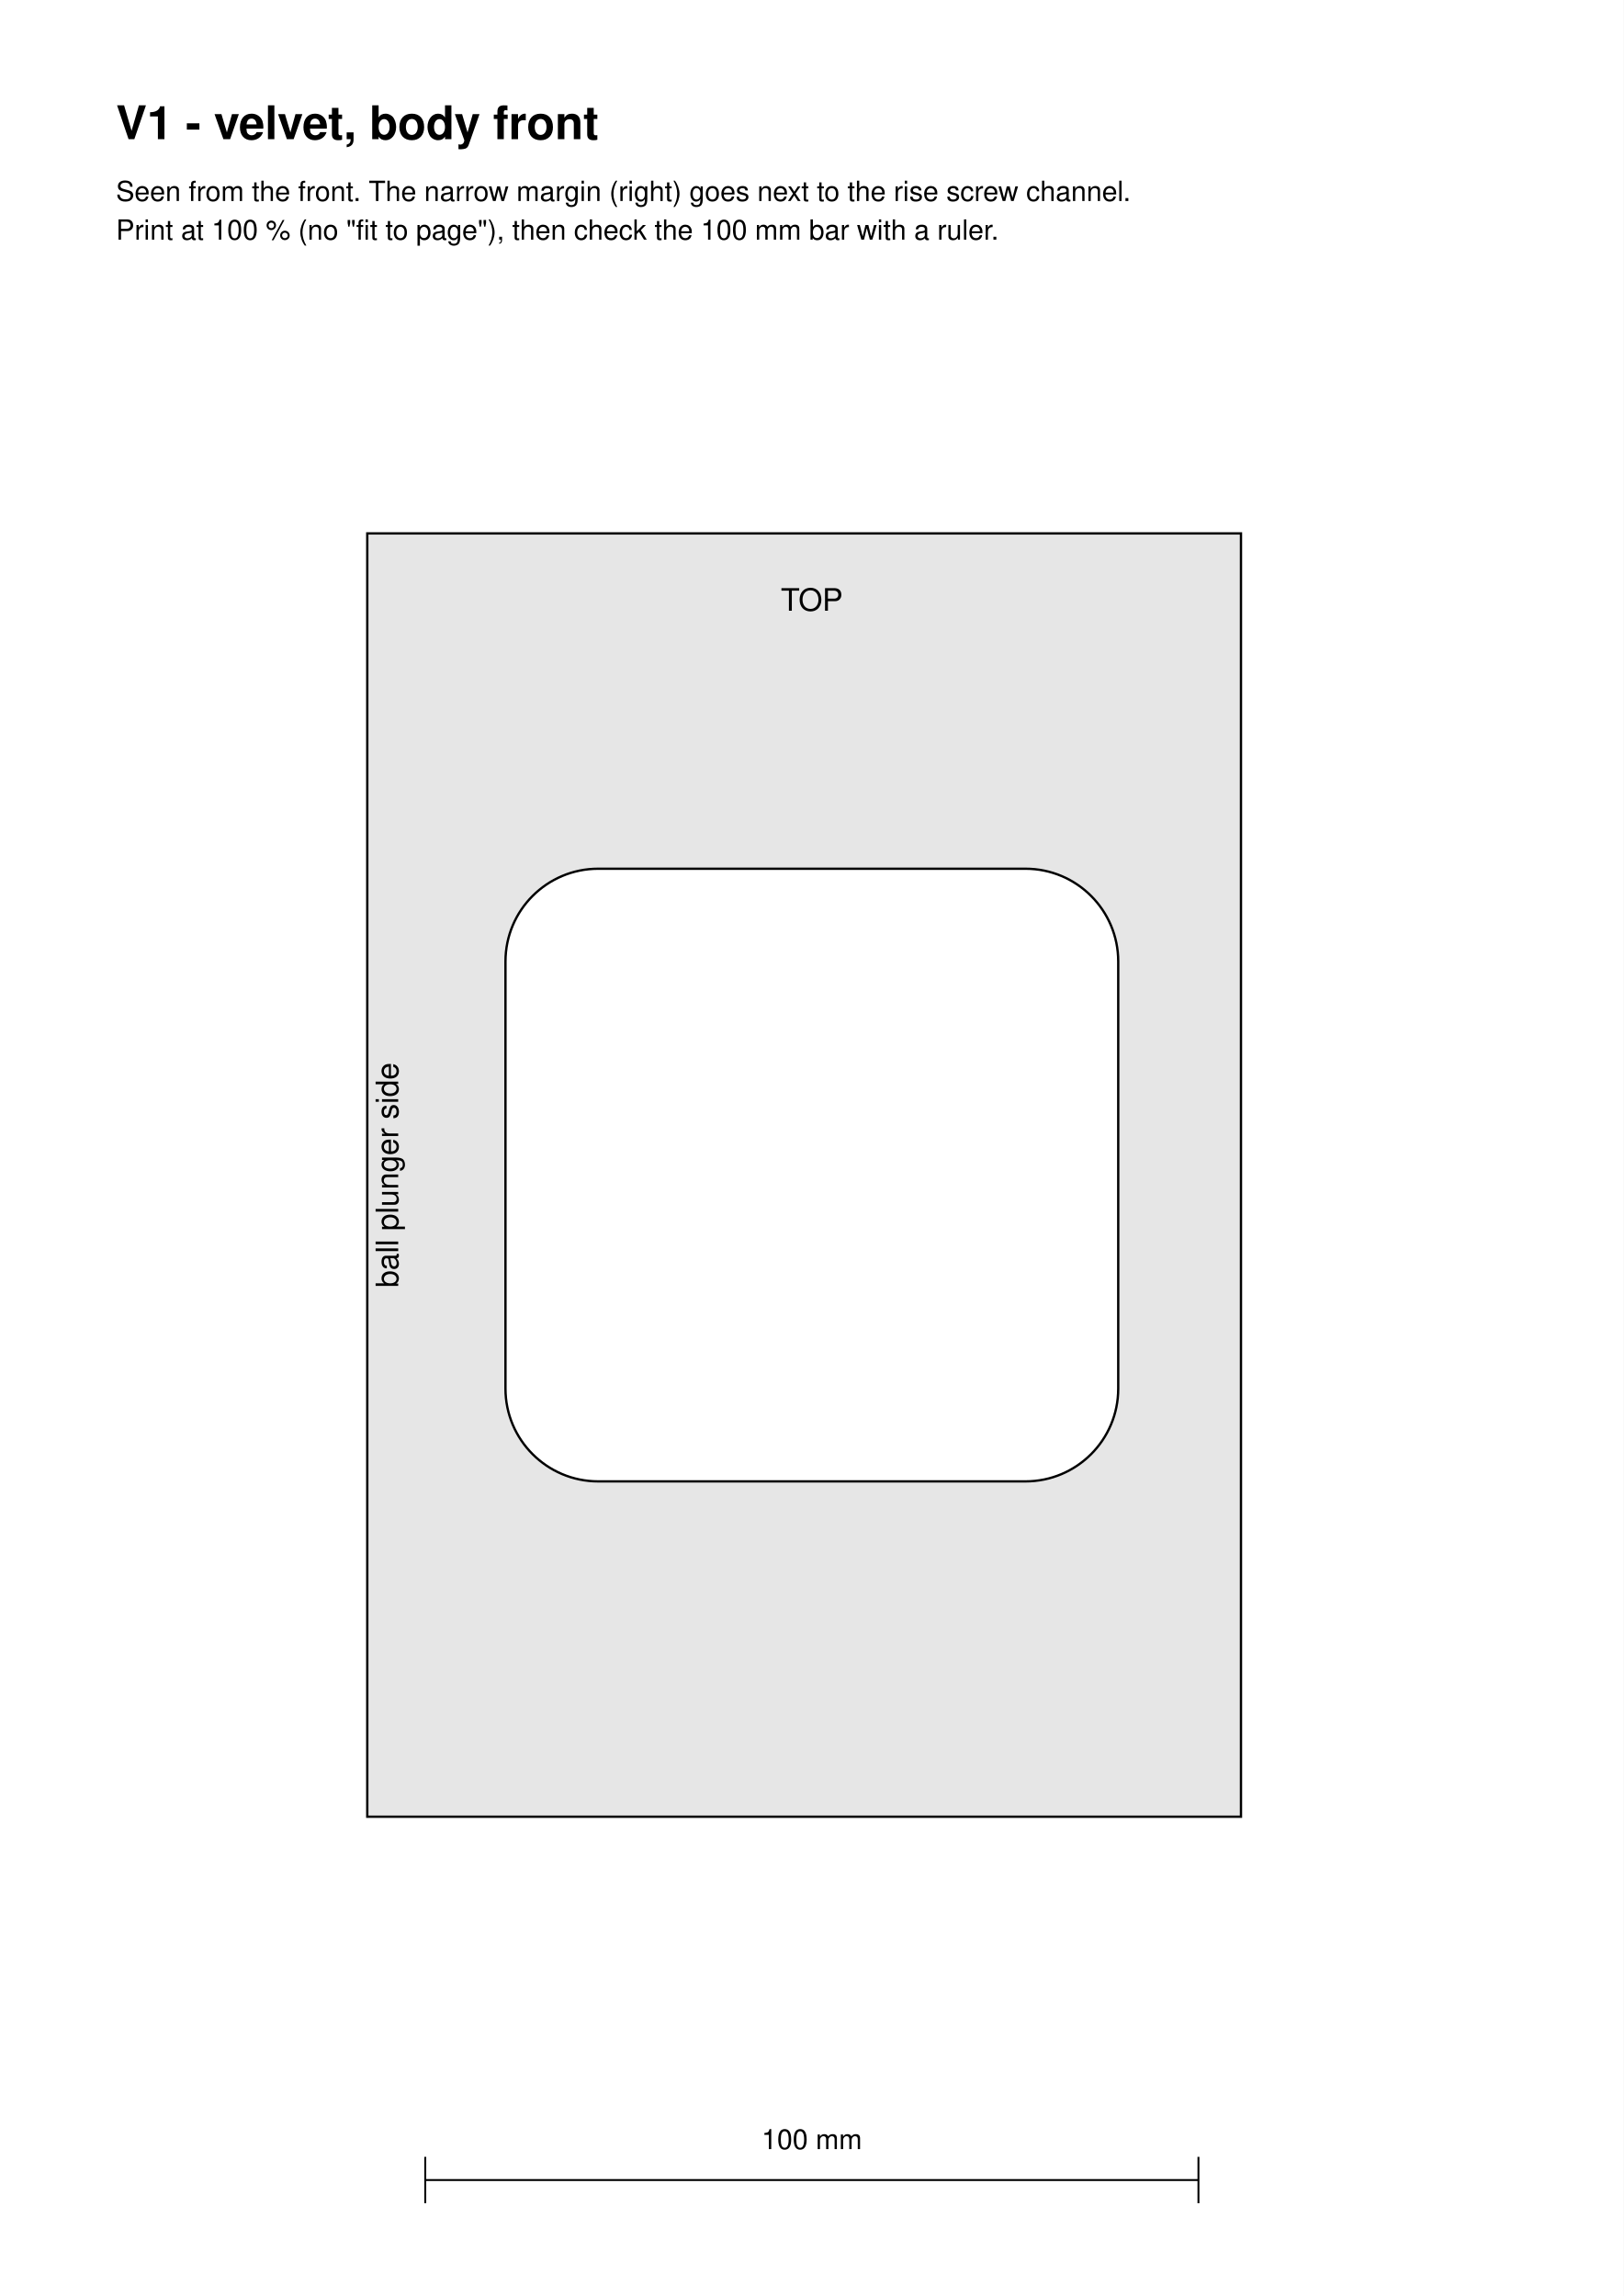
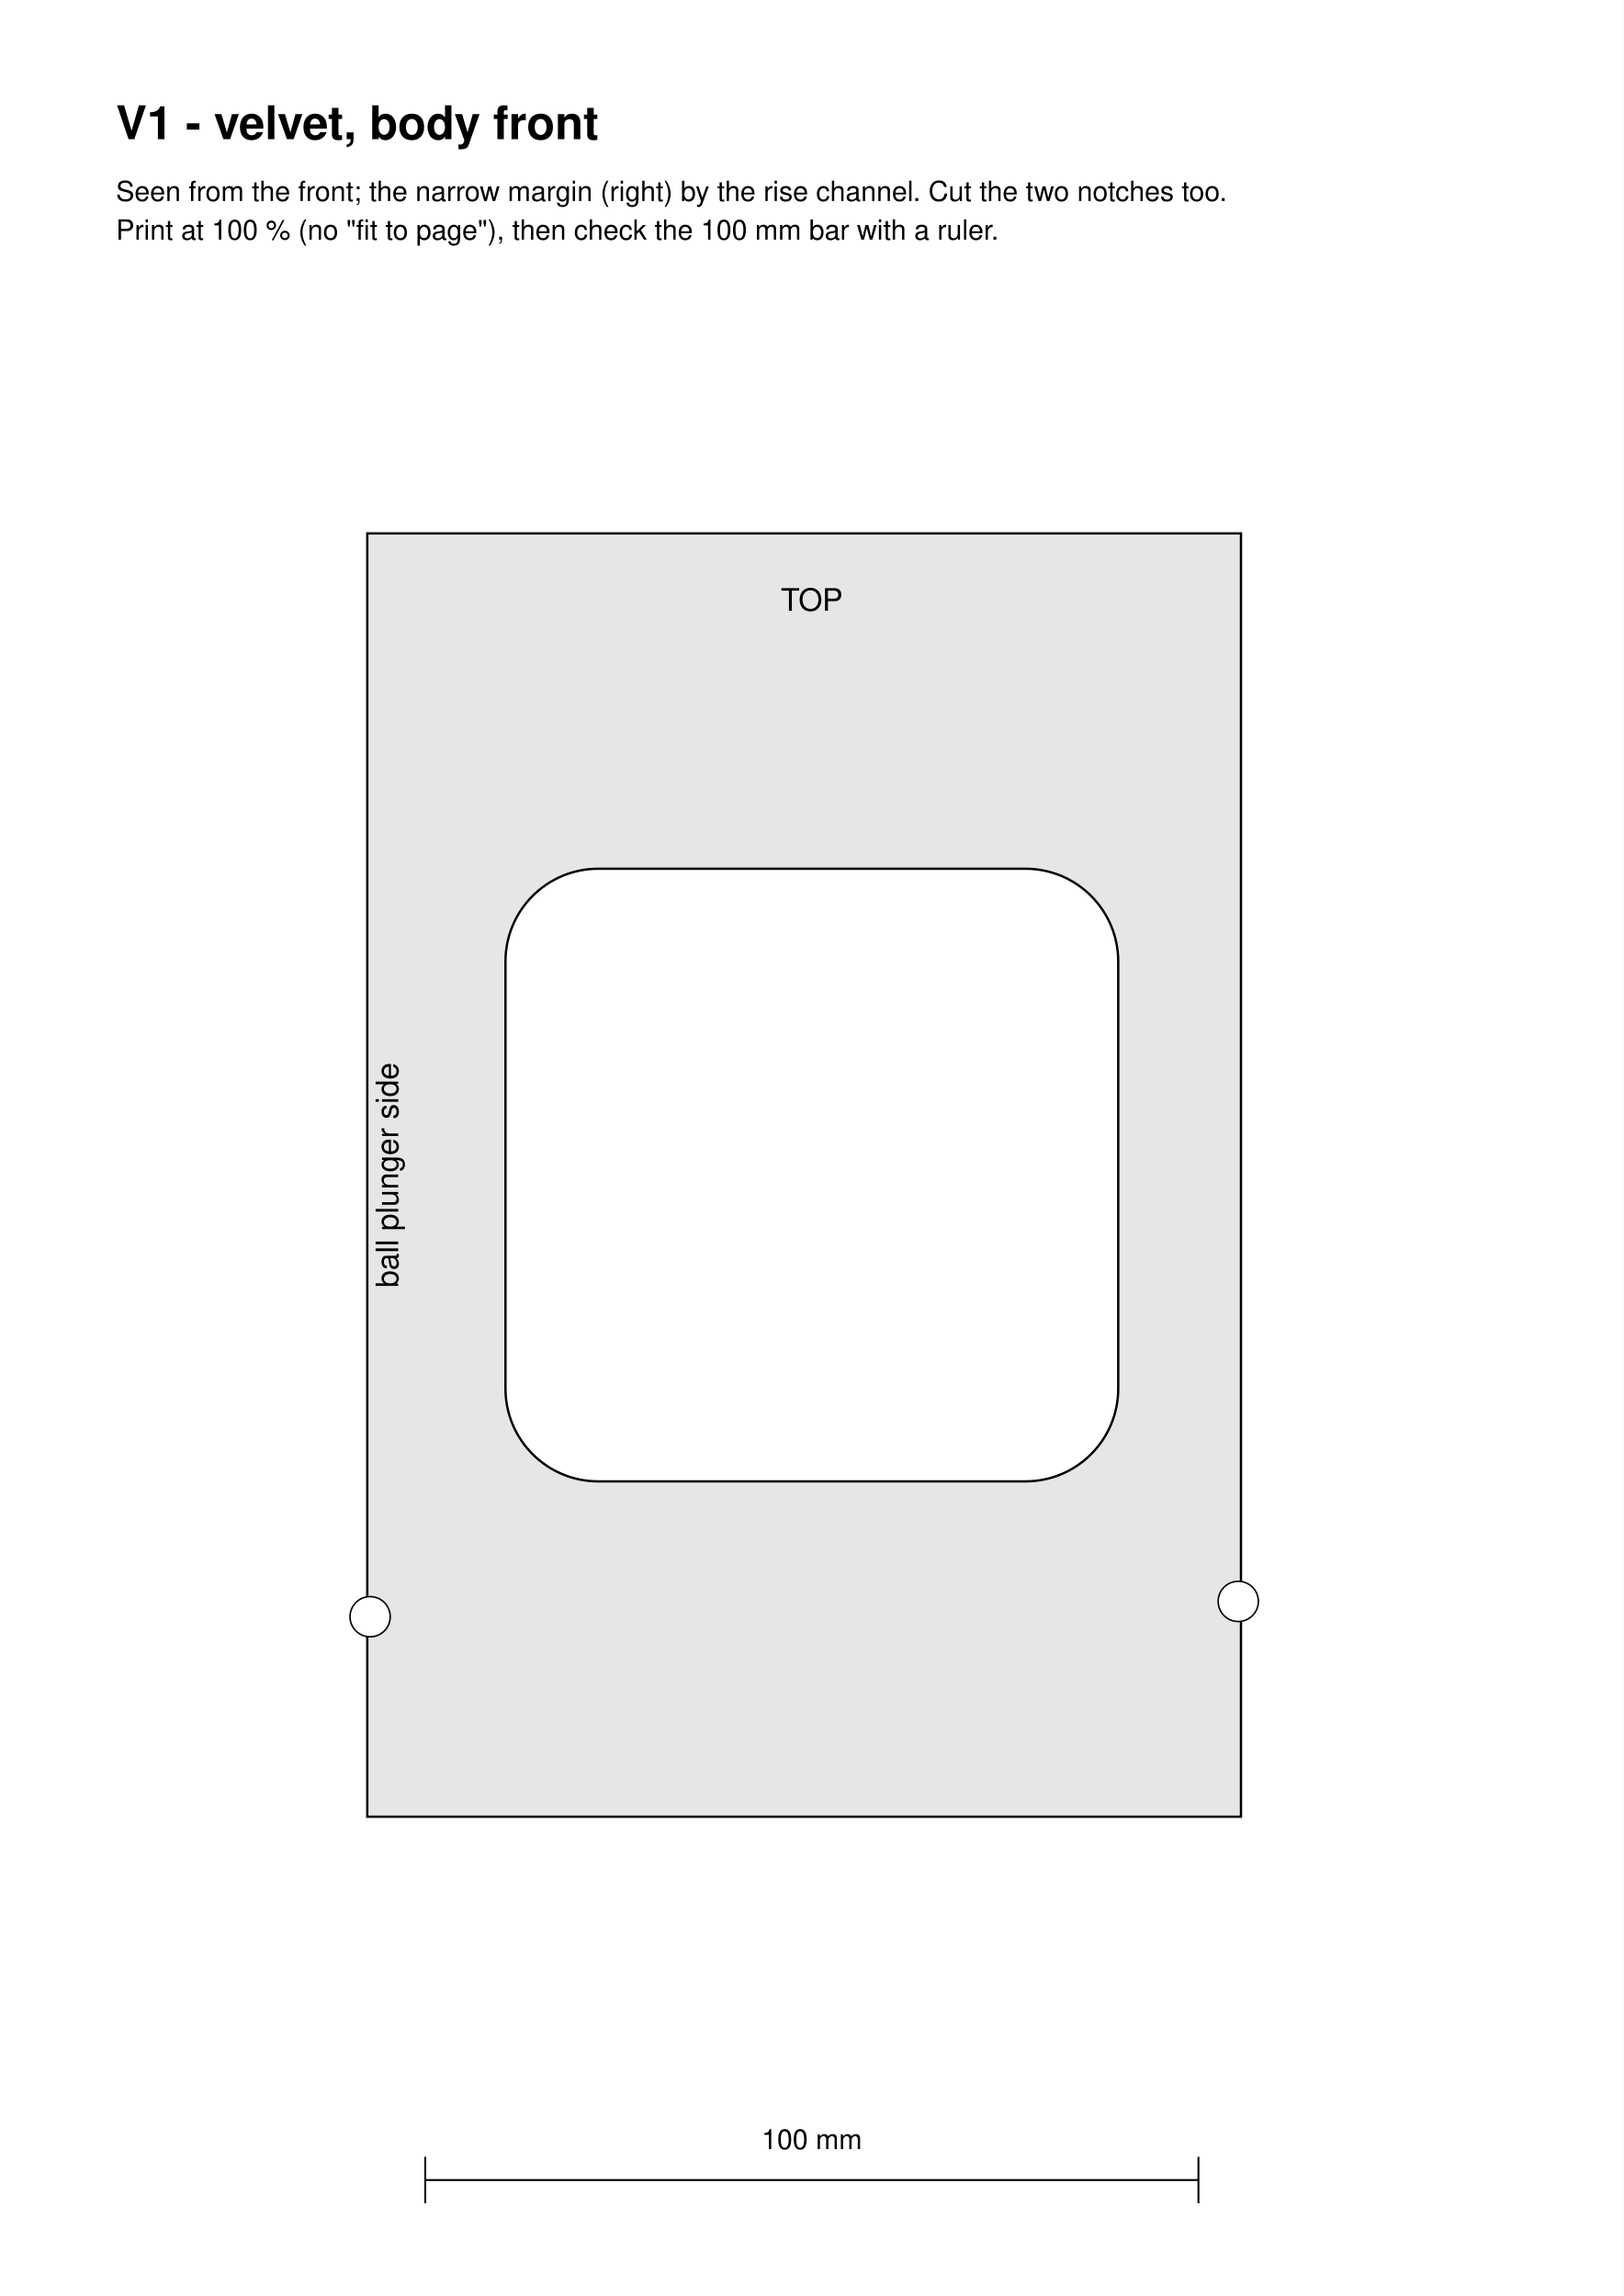
<svg xmlns="http://www.w3.org/2000/svg" width="210mm" height="297mm" viewBox="0 0 210 297">
  <rect width="210" height="297" fill="white" />
  <text x="15" y="18" font-family="Helvetica, Arial" font-size="6" font-weight="bold">V1 - velvet, body front</text>
-   <text x="15" y="26" font-family="Helvetica, Arial" font-size="3.6">Seen from the front. The narrow margin (right) goes next to the rise screw channel.</text>
+   <text x="15" y="26" font-family="Helvetica, Arial" font-size="3.6">Seen from the front; the narrow margin (right) by the rise channel. Cut the two notches too.</text>
  <text x="15" y="31" font-family="Helvetica, Arial" font-size="3.6">Print at 100 % (no "fit to page"), then check the 100 mm bar with a ruler.</text>
  <g stroke="black" stroke-width="0.25">
    <line x1="55" y1="282" x2="155" y2="282" />
    <line x1="55" y1="279" x2="55" y2="285" />
    <line x1="155" y1="279" x2="155" y2="285" />
  </g>
  <text x="105" y="278" font-family="Helvetica, Arial" font-size="3.6" text-anchor="middle">100 mm</text>
  <g transform="translate(105 152)" fill="#e6e6e6" fill-rule="evenodd" stroke="black" stroke-width="0.3">
    <path d="M-57.5 -83.0H55.5V83.0H-57.5Z M-27.625 -39.625H27.625A12.0 12.0 0 0 1 39.625 -27.625V27.625A12.0 12.0 0 0 1 27.625 39.625H-27.625A12.0 12.0 0 0 1 -39.625 27.625V-27.625A12.0 12.0 0 0 1 -27.625 -39.625Z" />
    <g font-family="Helvetica, Arial" stroke="none" fill="black" font-size="4">
      <text x="0" y="-73.0" text-anchor="middle">TOP</text>
      <text transform="translate(-53.5 0) rotate(-90)" text-anchor="middle">ball plunger side</text>
    </g>
+     <circle cx="55.15" cy="55.15" r="2.6" fill="white" stroke="black" stroke-width="0.2" />
+     <circle cx="-57.13" cy="57.13" r="2.6" fill="white" stroke="black" stroke-width="0.2" />
  </g>
</svg>
